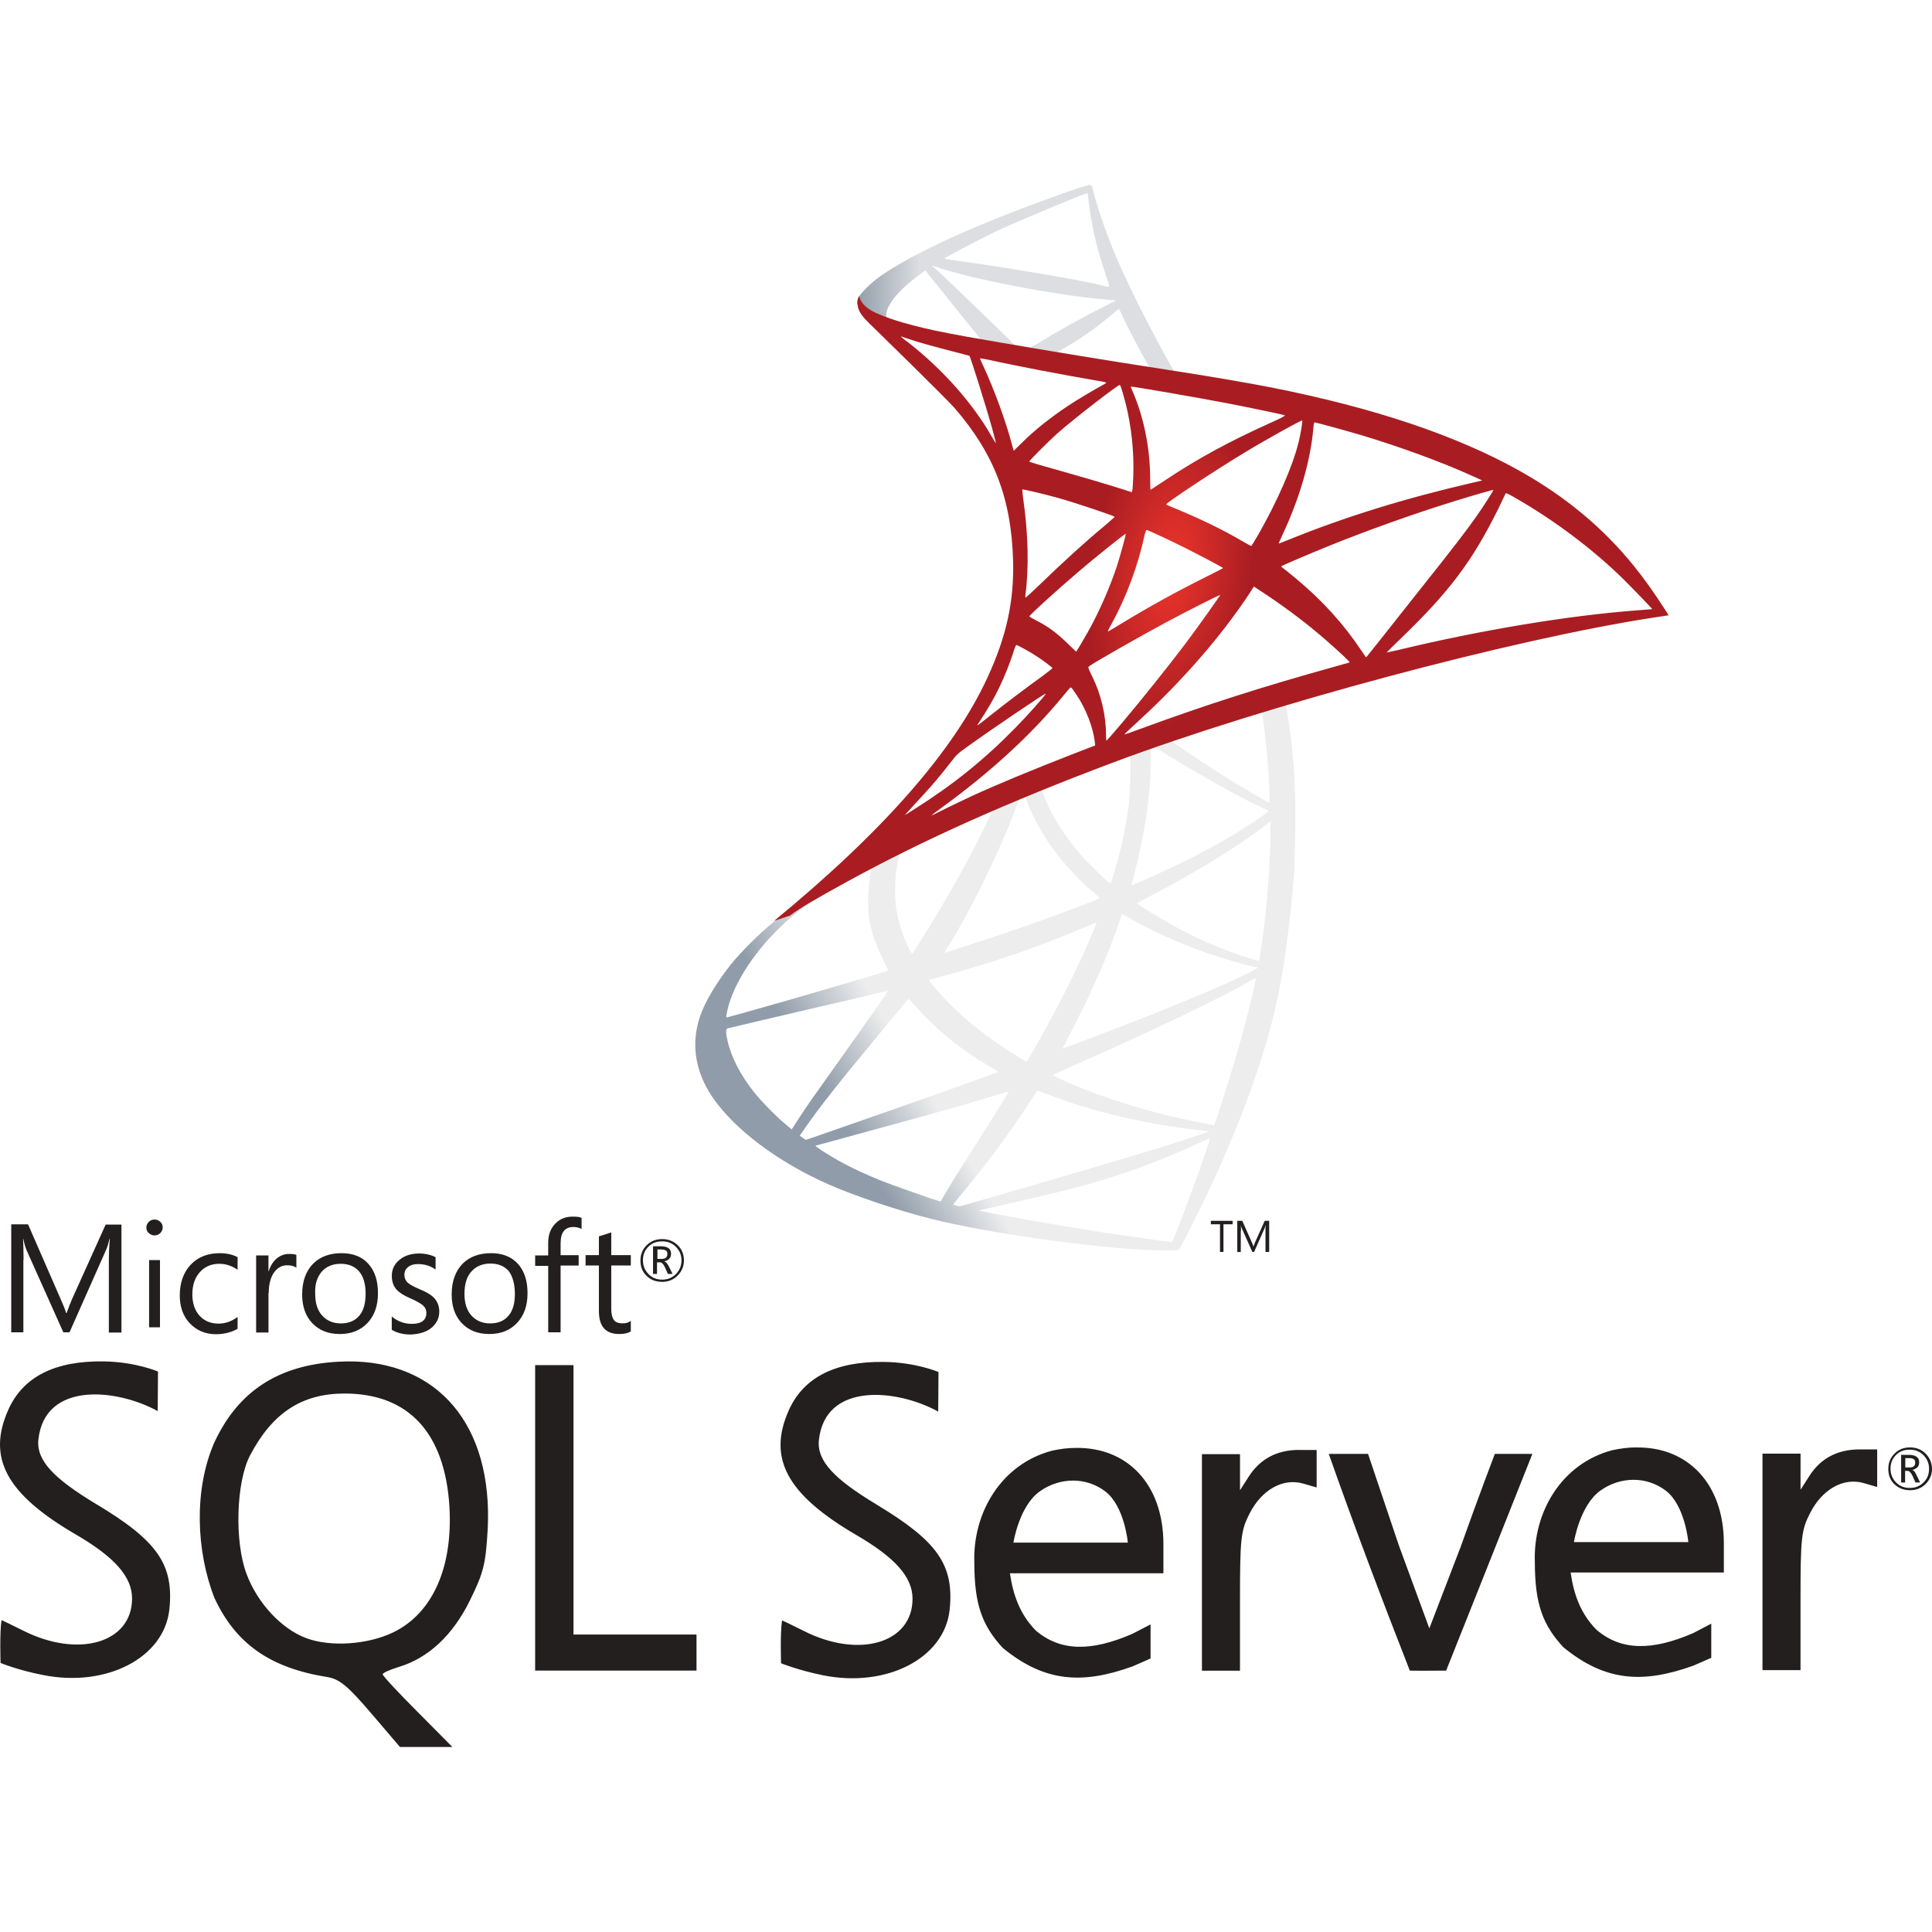
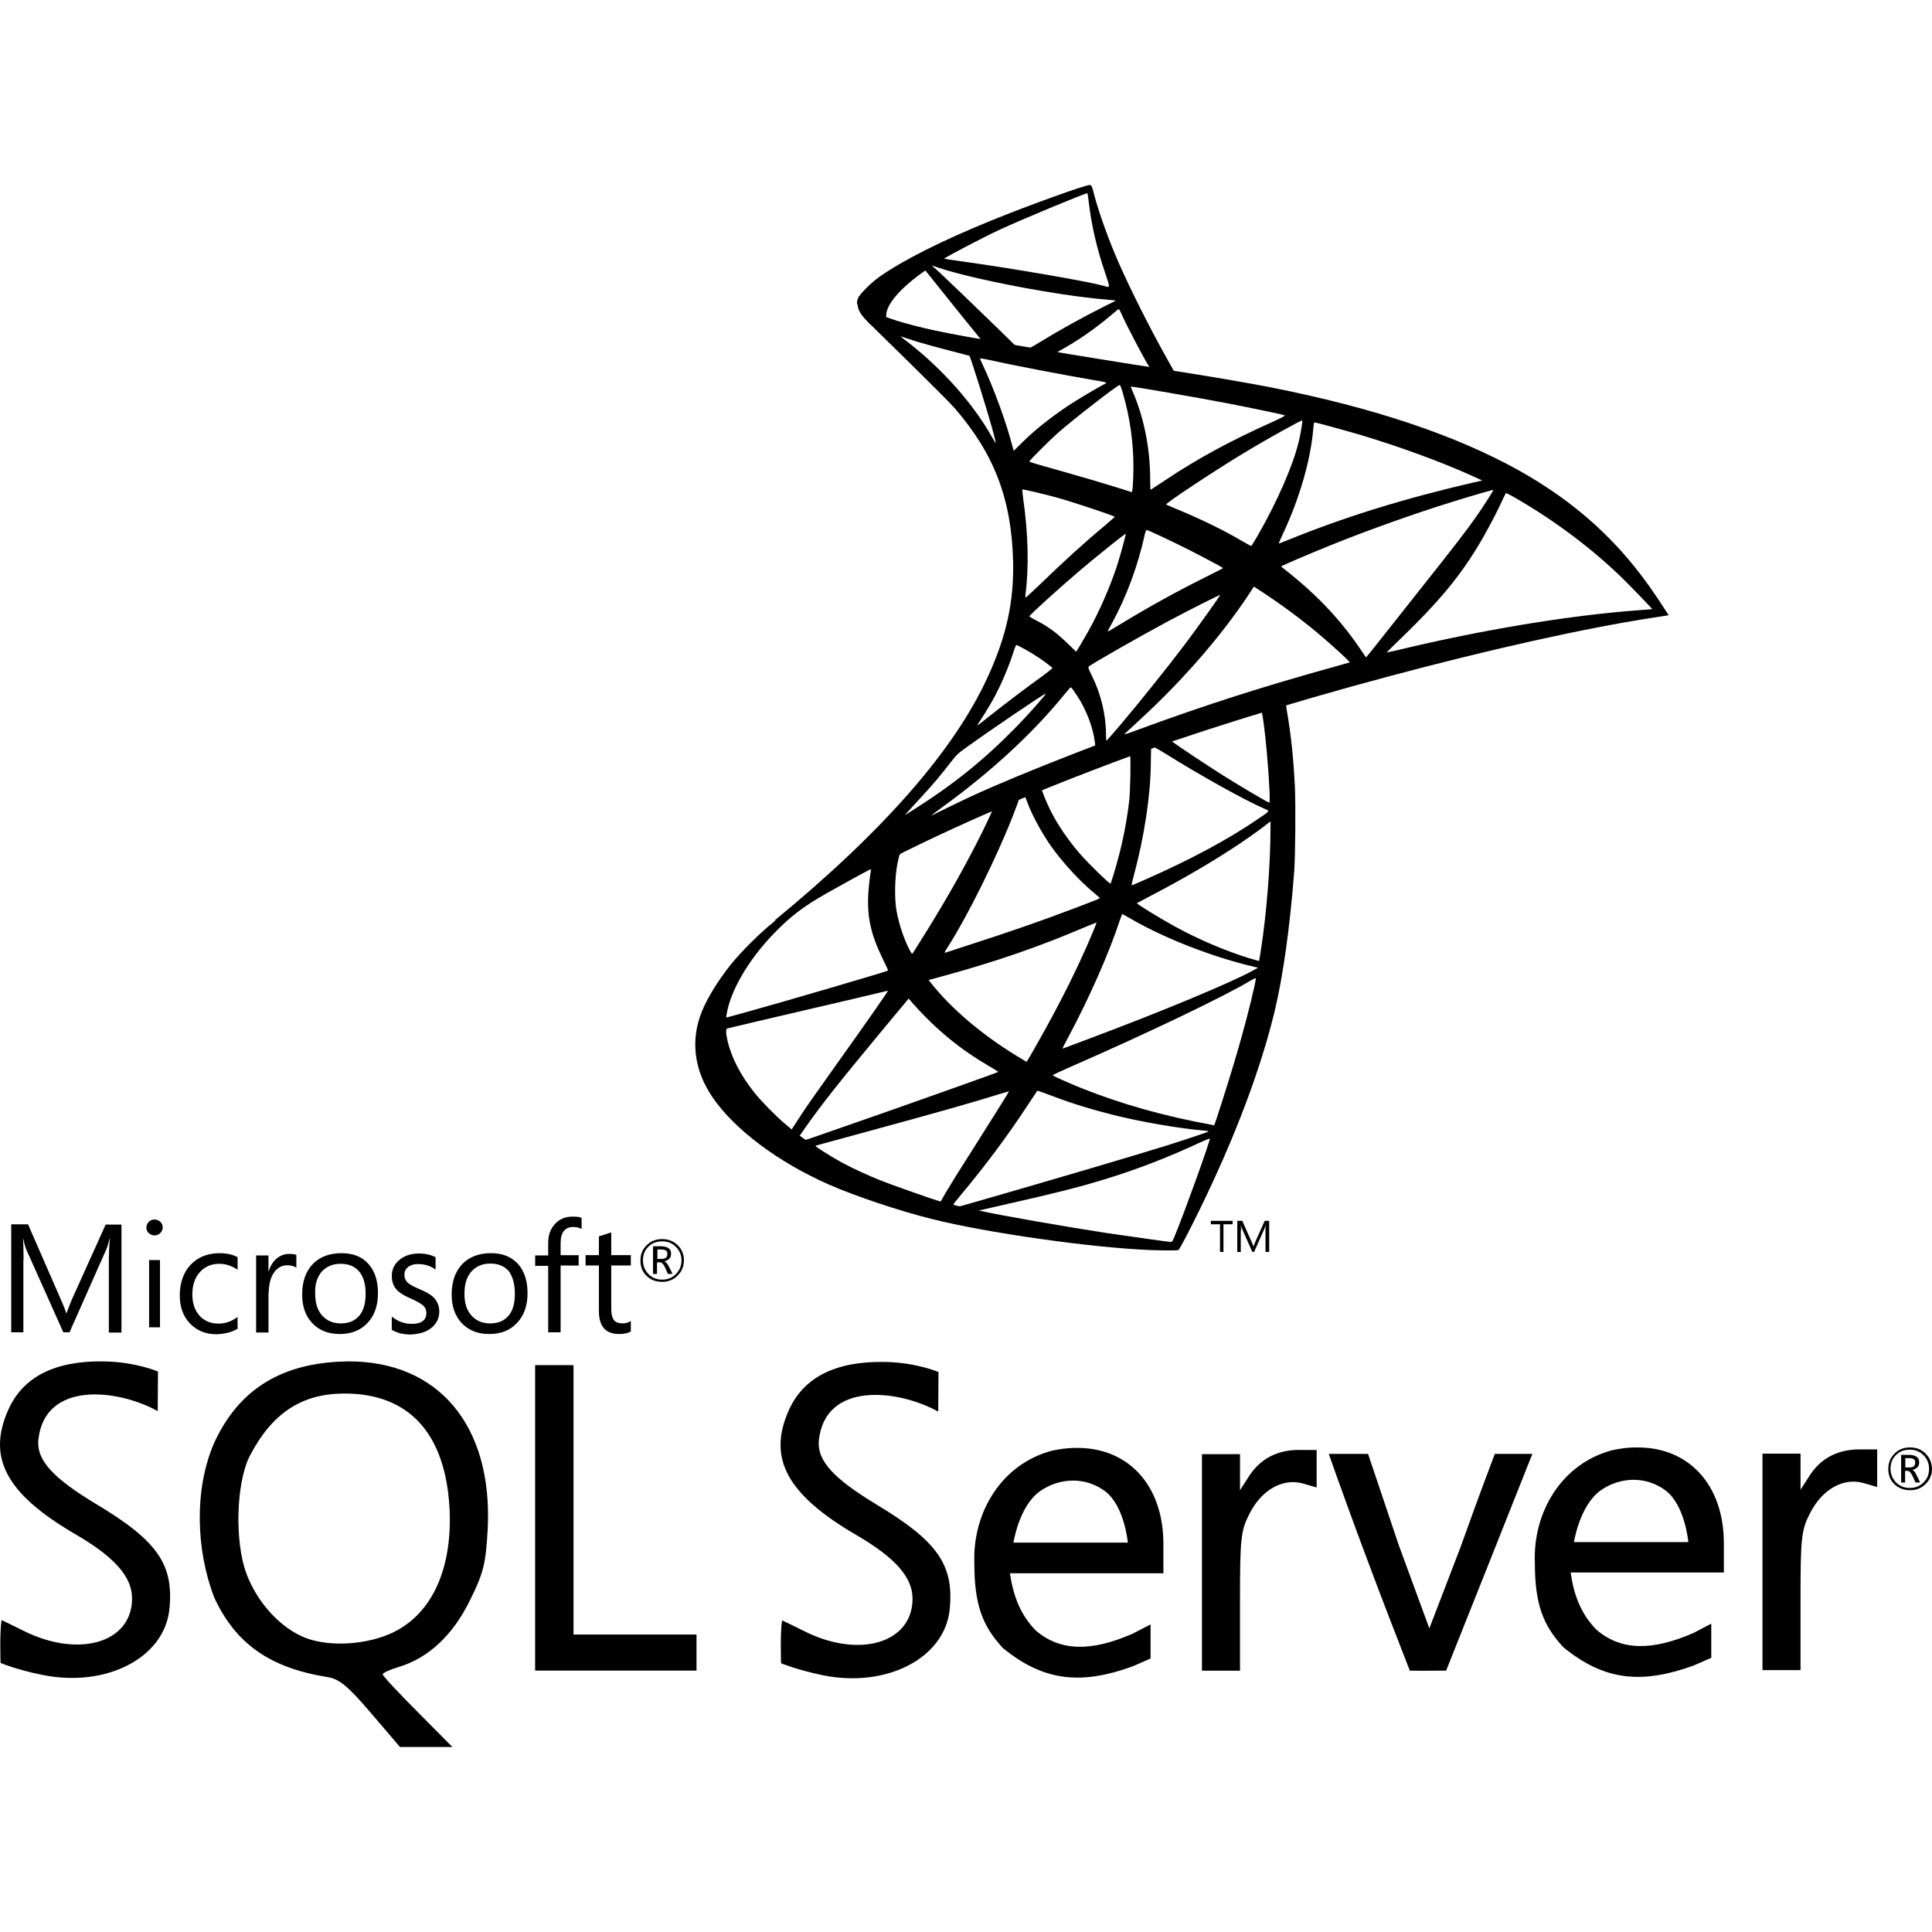
- <svg xmlns="http://www.w3.org/2000/svg" fill="currentColor" width="800" height="800" viewBox="0 -141.54 1478.201 1478.201">
+ <svg xmlns="http://www.w3.org/2000/svg" width="800" height="800" fill="currentColor" viewBox="0 -141.54 1478.201 1478.201">
  <g transform="translate(199.451 -82.735)scale(.569)">
    <linearGradient id="a" x1="-2901.952" x2="-2061.249" y1="923.573" y2="1420.331" gradientTransform="matrix(.1234 0 0 -.1234 1158.33 1550.273)" gradientUnits="userSpaceOnUse">
-       <stop offset="0" stop-color="#909ca9" />
-       <stop offset="1" stop-color="#ededee" />
+       <stop offset="0" stop-color="currentColor" />
+       <stop offset="1" stop-color="currentColor" />
    </linearGradient>
    <path fill="url(#a)" d="m1410.773 814.195-286.9 93.683-249.599 110.161-69.829 18.435c-17.784 16.916-36.431 34.049-56.599 51.397-22.119 19.082-42.72 36.433-58.553 49.008-17.564 13.88-43.587 39.902-56.814 56.38-19.735 24.721-35.348 50.96-42.071 71.13-11.928 36.433-6.07 73.297 16.916 107.346 29.492 43.369 88.261 87.606 156.785 117.749 34.916 15.4 93.683 35.132 137.92 46.19 73.512 18.651 215.771 38.819 294.054 41.857 15.828.65 37.082.65 37.947 0 1.737-1.088 13.881-24.289 27.979-53.129 48.142-98.238 82.838-190.402 101.703-269.119 11.276-47.706 20.166-111.246 26.019-186.492 1.521-21.036 2.169-91.514.868-115.37-1.953-39.033-5.423-70.692-10.84-101.703-.868-4.555-1.088-8.676-.652-8.892.865-.65 3.467-1.517 38.815-11.712l-7.153-16.912v-.005h.004zm-65.49 38.386c2.602 0 9.539 66.573 11.273 108.646.436 8.89.216 14.745-.216 14.745-1.733 0-36.649-20.599-61.583-36.212-21.687-13.663-62.888-40.988-69.393-46.192-2.173-1.517-1.957-1.733 15.828-7.807 30.14-10.194 101.706-33.18 104.091-33.18m-146.161 48.143c1.953 0 6.937 2.816 18.865 10.191 44.671 27.974 105.393 61.805 131.415 73.083 8.022 3.469 8.887 2.166-9.542 14.746-39.468 26.889-88.697 53.344-148.983 80.018-10.624 4.771-19.514 8.456-19.73 8.456-.432 0 .865-5.418 2.598-11.925 14.53-54.001 22.772-108.647 23.208-152.452.216-21.687.216-21.687 2.169-22.334-.436.217-.22.217 0 .217m-30.142 11.492c1.297 1.299.432 49.877-1.304 63.104-3.903 31.662-9.975 61.153-19.947 94.335-2.386 8.018-4.558 14.745-4.987 15.177-.872 1.083-30.581-27.975-40.339-39.251-16.916-19.518-30.141-39.035-39.9-58.117-4.988-9.759-12.793-28.84-12.144-29.492 3.469-2.385 117.753-46.622 118.621-45.756m-141.826 55.731c.216 0 .432 0 .652.216.432.434 1.953 3.905 3.254 7.807 6.937 18.867 22.548 46.624 35.997 64.407 14.746 19.518 34.048 40.334 50.091 53.996 5.207 4.337 9.975 8.456 10.624 9.108 1.304 1.302 1.737 1.083-33.612 14.53-40.981 15.613-85.656 31.226-136.835 47.706a6826 6826 0 0 0-36.643 11.928c-1.955.652-1.303-.434 4.335-9.323 25.371-39.686 63.97-117.536 85.657-172.618 3.687-9.542 7.373-19.082 8.025-21.251.868-3.038 1.95-4.121 4.768-5.64 1.518-.43 3.038-.866 3.687-.866m-43.367 17.999c.649.436-10.411 23.637-21.254 44.889-21.036 40.985-44.022 81.323-74.815 130.331-5.204 8.456-10.19 16.265-10.842 17.132-1.083 1.519-1.519 1.083-4.988-5.638-7.373-14.53-13.447-33.181-16.699-50.313-3.254-16.916-2.602-46.406 1.086-64.621 2.816-13.444 2.602-13.227 9.107-16.481 27.757-14.095 117.537-56.166 118.405-55.299m374.073 15.182v9.107c0 48.359-5.204 114.716-12.797 163.077-1.301 8.456-2.389 15.393-2.602 15.613 0 0-6.288-1.733-13.661-3.905-32.527-10.193-67.875-25.156-99.754-42.718-21.038-11.494-51.612-30.363-50.743-31.231.213-.215 9.323-4.986 19.947-10.625 42.509-22.118 83.274-45.972 118.622-69.609 13.229-8.892 33.176-23.202 37.518-27.107zm-537.802 64.185c.867 0 .65 1.735-.651 9.542-.868 5.64-1.951 16.049-2.382 23.202-1.739 31.662 3.469 55.084 19.082 87.177 4.337 8.892 7.809 16.265 7.589 16.48-1.519 1.303-145.074 43.375-190.183 55.734-13.444 3.685-25.152 6.939-26.024 7.153-1.515.436-1.733.22-1.083-3.47 4.987-31.875 29.276-73.512 63.104-108.644 22.554-23.419 40.554-37.08 71.347-54.648 22.119-12.575 56.165-31.439 58.767-32.309.002-.217.218-.217.434-.217m338.295 60.503c.216-.216 5.42 2.605 11.708 6.29 46.408 26.891 111.03 51.83 166.108 64.623l4.991 1.086-6.941 3.899c-28.84 16.049-123.606 55.515-220.538 91.732-14.098 5.202-27.975 10.409-30.581 11.492-2.602 1.083-4.988 1.735-4.988 1.519 0-.22 3.906-7.809 8.89-17.132 27.107-50.744 54.433-112.547 68.311-155.485 1.739-4.12 2.82-7.805 3.04-8.024m-34.48 11.278c.22.221-1.517 4.771-3.687 9.975-18.865 45.756-43.59 95.636-75.249 151.583-8.022 14.314-14.746 25.808-14.966 25.808-.213 0-6.721-3.906-14.527-8.676-45.976-28.192-86.743-62.888-113.414-96.501l-3.905-4.771 19.732-5.422c70.696-19.298 130.762-40.116 190.4-65.704 8.459-3.471 15.4-6.292 15.616-6.292m214.253 74.815s.217.217 0 0c.216 4.988-10.844 49.661-19.953 81.969-7.589 27.107-14.098 48.361-26.022 85.874-5.204 16.485-9.755 30.143-9.975 30.143-.216 0-1.517-.216-2.818-.647-64.405-11.714-122.089-27.977-176.303-49.661-15.182-6.074-36.866-15.833-38.167-16.916-.432-.438 12.58-6.506 29.06-13.663 98.669-43.154 201.024-92.164 236.153-113.196 4.119-2.603 7.373-3.903 8.025-3.903m-494.646 16.916c.434.432-27.107 40.118-65.709 94.114-13.444 18.867-29.057 40.985-34.911 49.225-5.856 8.241-14.746 21.253-19.734 29.06l-9.112 14.096-9.759-8.24c-11.494-9.544-31.442-29.927-40.333-41.204-18.651-23.201-31.226-47.706-36.214-70.04-2.386-10.411-2.386-15.618-.22-16.265 3.252-.867 61.153-14.53 115.37-27.11 30.143-6.937 65.054-15.177 77.632-18.213 12.579-3.041 22.774-5.423 22.99-5.423m27.756 10.626 6.937 7.806c31.231 34.914 63.108 60.724 101.708 83.272 6.941 3.906 12.144 7.373 11.708 7.594-1.514 1.083-134.016 48.136-195.385 69.389-34.478 12.143-62.888 21.901-63.102 21.901-.216 0-2.169-1.299-4.341-2.818l-3.901-2.82 6.288-9.106c20.383-29.493 45.976-61.803 101.707-129.028zm173.053 123.822c.213-.215 9.755 3.252 21.464 7.594 28.195 10.624 50.527 17.345 80.456 24.936 36.866 9.326 90.211 18.434 121.657 21.035 4.771.432 7.373.868 6.505 1.519-1.521.868-33.395 11.494-56.816 18.867-37.302 11.708-151.149 45.32-243.962 71.995-17.132 4.987-31.879 9.108-32.746 9.323-2.166.436-9.325-1.519-9.325-2.386 0-.431 5.204-7.153 11.494-14.527 31.225-37.3 62.238-78.935 88.044-118.403 7.154-10.846 13.229-19.736 13.229-19.953m-38.17 1.087c.216.216-15.179 24.936-42.066 67.439-11.496 17.999-24.291 38.383-28.846 45.54-4.337 6.939-10.842 17.784-14.527 23.854l-6.29 11.061-3.252-.868c-7.809-2.169-62.672-21.471-77.202-27.325-18-7.157-36.649-15.829-50.529-23.202-17.346-9.326-39.03-23.206-37.297-23.637.433-.216 30.143-8.243 65.922-17.999 94.984-25.809 147.678-40.77 182.161-51.612 6.29-1.952 11.71-3.471 11.926-3.251m269.985 63.318h.216c.868 2.171-34.26 99.755-47.06 130.547-2.815 6.939-3.896 8.677-5.417 8.456-3.687-.213-54.646-7.37-85.66-11.925-53.994-8.24-144.641-24.073-167.409-29.275l-5.204-1.083 32.307-7.378c69.396-15.613 102.791-24.069 136.619-34.478 42.722-13.011 85.011-29.276 127.729-49.225 6.722-3.037 12.361-5.422 13.879-5.639" />
    <linearGradient id="b" x1="-2882.7" x2="-2206.249" y1="10288.81" y2="10288.81" gradientTransform="matrix(.1234 0 0 -.1234 1158.33 1550.273)" gradientUnits="userSpaceOnUse">
-       <stop offset="0" stop-color="#939fab" />
-       <stop offset="1" stop-color="#dcdee1" />
+       <stop offset="0" stop-color="currentColor" />
+       <stop offset="1" stop-color="currentColor" />
    </linearGradient>
    <path fill="url(#b)" d="M1114.983 145.414c-4.771-.647-81.757 27.11-131.415 47.275-67.01 27.327-119.052 53.351-151.148 75.899-11.925 8.461-26.891 23.422-29.273 29.276-.867 2.169-1.303 4.771-1.303 7.373l29.06 27.541 69.175 22.119 164.594 29.493 188.228 32.312 1.953-16.264c-.649 0-1.085-.216-1.73-.216l-24.728-3.905-4.984-8.89c-25.59-45.107-53.781-101.056-70.261-138.789-12.793-29.276-24.938-63.102-31.662-87.391-3.687-14.746-4.119-15.613-6.501-15.829v-.005h-.005zm-3.474 11.063h.223c.213.214 1.081 6.29 1.95 13.442 3.683 30.364 10.411 59.635 21.035 91.297 8.022 23.855 8.022 22.555-1.301 19.734-22.119-6.07-121.221-23.202-193-33.177-11.494-1.519-21.253-3.036-21.253-3.252-.867-.867 51.827-28.41 75.031-39.25 29.709-13.665 111.246-47.711 117.315-48.794m-209.047 97.15 8.461 2.816c45.97 15.616 161.551 37.736 225.31 42.94 7.154.651 13.229 1.303 13.442 1.303.216.216-5.852 3.469-13.661 7.154-30.79 15.397-64.621 34.264-88.042 48.794-6.937 4.335-13.229 7.807-14.094 7.807-.868 0-5.42-.868-10.191-1.519l-8.674-1.303-21.683-21.253c-38.167-37.08-68.094-65.704-79.588-76.549zm-8.671 6.721 30.576 38.168c16.696 21.035 33.611 41.635 37.301 46.187 3.683 4.557 6.721 8.245 6.505 8.461-.868.65-44.236-7.809-67.226-13.011-23.637-5.423-33.395-8.025-47.924-12.577l-11.928-3.905v-3.038c.216-14.53 18.651-36.214 49.877-58.331zm259.791 52.046c.869 0 1.95 1.951 4.552 7.806 7.373 16.263 30.364 60.07 35.997 68.526 1.74 2.822 4.771 3.038-25.802-1.95-73.512-11.93-97.152-15.829-97.152-16.263 0-.216 2.169-1.735 4.988-3.254 22.771-12.575 45.756-28.624 66.142-45.756 4.988-4.121 9.542-8.024 10.407-8.676.216-.433.652-.649.868-.433" />
    <radialGradient id="c" cx="-14217.448" cy="7277.705" r="898.12" gradientTransform="matrix(-.1185 -.0178 -.036 .237 -198.955 -1314.415)" gradientUnits="userSpaceOnUse">
-       <stop offset="0" stop-color="#ee352c" />
-       <stop offset="1" stop-color="#a91d22" />
+       <stop offset="0" stop-color="currentColor" />
+       <stop offset="1" stop-color="currentColor" />
    </radialGradient>
    <path fill="url(#c)" d="M804.66 294.828s-4.768 7.593-.215 18.87c2.822 6.937 11.061 15.393 20.384 24.069 0 0 96.5 94.114 108.211 107.561 53.344 61.585 76.549 122.305 78.718 206.012 1.301 53.78-8.894 101.054-34.264 155.919-45.106 98.453-140.307 207.098-287.117 327.67l21.472-7.157c13.878-10.411 32.745-21.467 76.982-45.756 102.137-55.952 217.071-107.346 358.028-160.258 202.971-76.335 536.715-165.681 726.676-194.736l19.737-3.038-3.038-4.771c-17.345-26.891-29.276-43.587-43.59-61.369-41.633-51.612-92.157-93.463-153.964-128.161-85.007-47.489-194.956-84.571-334.173-112.112-26.239-5.207-83.923-15.181-130.763-22.337-99.321-15.393-163.51-26.021-234.203-38.165-25.37-4.339-63.323-10.843-88.478-16.263-13.011-2.822-37.947-8.676-57.464-15.398-15.613-6.075-38.168-12.147-42.939-30.58m55.952 54.216c.214-.214 3.683 1.083 8.24 2.602 8.24 2.816 18.865 6.07 31.446 9.542a1600 1600 0 0 0 28.624 7.589c13.011 3.251 23.852 6.288 24.068 6.288 1.521 1.519 23.424 71.558 30.797 98.449 2.815 10.195 4.988 18.867 4.771 18.867-.223.22-2.605-3.469-5.423-8.456-25.373-44.673-65.491-89.995-111.899-126.428-6.069-4.333-10.624-8.237-10.624-8.453m106.692 29.492c1.085 0 5.856.651 11.708 1.951 36.866 8.24 103.008 20.818 145.293 27.975 7.157 1.083 12.797 2.387 12.797 2.818 0 .436-2.605 1.951-5.859 3.688-7.153 3.685-35.997 20.815-45.536 27.322-24.073 16.047-45.756 33.395-61.371 49.008-6.288 6.29-11.712 11.494-11.712 11.494s-1.297-3.685-2.386-8.242c-7.802-30.143-24.069-74.816-38.815-106.258-2.386-4.986-4.339-9.541-4.339-9.973 0 .433 0 .217.22.217m187.795 35.781c1.301.432 3.47 7.806 7.806 24.069 8.025 31.446 11.712 66.576 10.411 99.321-.436 9.108-.868 17.564-1.304 18.651l-.649 2.166-11.276-3.685c-23.204-7.373-60.935-18.435-93.245-27.541-18.436-4.988-33.395-9.542-33.395-9.975 0-1.303 26.891-28.192 38.383-38.383 21.898-19.303 81.316-65.275 83.269-64.623m14.963 2.166c.652-.647 89.779 14.746 130.331 22.554 30.145 5.854 73.948 14.963 76.549 16.049 1.301.432-3.254 3.034-17.784 9.539-57.248 25.808-99.754 49.008-142.036 77.202-11.06 7.373-20.386 13.444-20.602 13.444s-.433-6.287-.433-13.878c0-41.201-8.241-82.838-23.424-117.968-1.517-3.47-2.818-6.722-2.601-6.942m230.516 45.542c.652.65-2.169 18.217-4.771 28.624-7.806 32.312-28.84 80.24-54.643 125.343-4.558 8.024-8.677 14.53-9.114 14.746-.429.216-6.285-3.038-13.009-6.941-25.154-14.746-53.778-28.624-85.007-41.637-8.671-3.685-16.263-6.723-16.48-7.153-1.521-1.303 68.308-47.493 105.174-69.612 29.276-17.781 76.982-44.239 77.85-43.37m16.48 2.601c1.953 0 41.421 10.844 62.019 16.916 50.963 15.181 109.512 36.648 147.679 53.996l15.828 7.159-11.056 2.6c-93.245 21.467-173.049 46.192-250.034 77.418-6.289 2.602-11.928 4.771-12.357 4.771-.436 0 1.733-4.987 4.552-11.061 23.204-49.225 38.167-100.62 41.85-144.427.221-4.121.867-7.372 1.519-7.372m-392.938 90.213c.649-.652 30.793 6.506 47.057 11.056 24.721 6.942 77.198 24.505 77.198 25.808 0 .216-5.853 5.204-12.79 11.278-28.408 23.637-55.734 48.572-88.481 80.234-9.759 9.328-17.997 16.917-18.429 16.917-.436 0-.649-1.304-.436-3.038 4.987-36.433 3.906-83.272-3.034-130.763-.653-6.074-1.302-11.276-1.085-11.492m633.433.652c.429.431-13.881 22.984-22.988 35.777-13.009 18.649-32.098 43.375-75.252 97.588-22.765 28.622-48.358 60.936-56.812 71.778-8.678 10.842-15.831 19.948-16.051 19.948-.216 0-3.031-3.901-6.069-8.671-24.289-36.433-53.349-68.311-87.829-96.935-6.505-5.423-13.658-11.278-16.044-13.013s-4.339-3.469-4.339-3.685c0-.649 36.862-16.483 64.841-27.757 49.01-19.952 115.794-43.805 165.892-59.203 26.24-8.239 54.215-16.263 54.651-15.827m16.696 4.334c.865-.215 6.072 2.387 12.361 6.07 52.697 30.143 104.305 68.962 145.077 108.864 11.492 11.278 39.9 40.77 39.464 40.986 0 0-9.975.867-21.683 1.733-91.296 6.942-208.178 26.239-320.511 53.345-7.589 1.733-14.31 3.252-14.746 3.252-.429 0 8.025-8.456 18.653-18.647 65.922-63.538 96.067-103.656 131.628-175.22 4.986-10.623 9.325-19.731 9.757-20.383q-.324 0 0 0m-482.936 49.446c3.038.647 31.229 13.88 52.48 24.503 19.517 9.755 48.794 25.372 50.311 26.671.216.216-10.195 5.638-22.984 11.928-40.772 20.384-75.684 39.682-112.118 61.802-10.408 6.29-19.082 11.497-19.298 11.497-.868 0-.652-.872 5.204-11.497 19.518-35.561 35.129-78.065 44.023-119.486.864-3.252 1.733-5.418 2.382-5.418m-28.192 5.202c.652.652-6.721 27.323-11.273 41.853-8.894 27.541-23.856 62.02-38.383 88.043-3.474 6.069-8.677 14.961-11.496 19.948l-5.42 8.674-12.144-11.707c-14.094-13.663-25.59-22.12-40.333-29.712-5.859-3.033-10.411-5.638-10.411-6.069 0-1.735 37.082-35.347 65.49-59.635 20.383-17.566 63.321-52.045 63.97-51.395m172.404 70.913 10.627 6.937c24.282 15.833 52.906 36.866 74.813 55.298 12.357 10.19 36.21 31.662 40.985 36.866l2.598 2.822-17.561 4.986c-99.321 27.538-176.087 52.043-265.649 85.007-9.975 3.685-18.433 6.721-19.085 6.721-1.297 0-2.385 1.083 19.954-19.519 57.251-52.691 107.992-110.812 145.726-167.411zm-45.324 11.276c.432.432-29.276 42.284-47.06 65.922-21.251 28.192-58.985 75.465-85.007 106.256-10.84 12.797-20.163 23.422-20.599 23.64-.652.216-.868-3.036-.868-8.024 0-26.242-6.721-54.216-18.433-78.068-4.988-9.975-5.856-12.361-4.768-13.444 4.119-3.688 67.223-39.686 107.123-61.153 26.89-14.312 68.956-35.563 69.612-35.129m-274.107 67.225c.652 0 5.64 2.6 11.279 5.638 13.878 7.589 26.239 16.046 37.298 25.156.432.432-5.204 4.988-12.577 10.406-20.602 14.746-51.828 38.385-70.041 52.915-19.088 15.18-19.734 15.613-17.568 12.361 14.314-21.903 21.467-34.264 29.06-50.093 6.721-14.094 13.442-30.793 18.213-45.323 1.734-6.289 3.904-11.06 4.336-11.06m73.083 57.248c1.081-.214 2.386 1.735 8.238 10.411 12.361 18.429 21.903 43.154 24.292 63.104l.429 4.339-29.705 11.494c-53.133 20.599-102.139 40.985-135.322 56.162-9.322 4.339-25.587 12.144-36.211 17.352-10.627 5.418-19.301 9.539-19.301 9.323s6.721-5.204 14.961-11.278c64.844-47.055 121.007-98.669 163.076-150.279 4.555-5.423 8.677-10.411 9.107-10.627zm-33.612 8.242c.868.867-23.853 28.84-40.768 45.971-41.853 42.723-83.273 76.12-134.669 108.649-6.505 4.119-12.359 7.804-13.011 8.24-1.519.867.432-1.303 22.986-25.808 14.314-15.397 25.155-28.408 37.516-44.453 8.24-10.624 9.759-12.143 21.688-20.604 31.878-22.987 105.39-72.864 106.258-71.995" />
  </g>
-   <path fill="#231f1f" d="M265.747 900.102c-2.276 0-4.553.217-6.809.217-45.975 2.45-76.983 22.683-95.113 62.195-15.506 35.735-13.813 82.446.174 118.4 16.265 35.131 42.547 53.672 86.416 60.675 9.282 1.52 15.506 6.616 33.483 27.606l22.12 25.915h40.118l-26.676-26.892c-14.746-14.745-26.673-27.584-26.673-28.712 0-1.127 5.641-3.599 12.469-5.68 22.51-6.812 41.203-24.202 54.279-50.854 10.583-21.402 12.102-28.018 13.619-54.646 3.969-79.26-37.82-128.813-107.409-128.247zm35.173 207.27c-19.517 9.453-47.857 11.34-66.356 4.553-19.127-7.025-37.646-26.889-45.975-49.377-9.259-24.591-7.937-69.956 2.646-90.386 17.023-32.528 39.534-47.49 72.43-47.49 48.792 0 76.549 29.884 80.171 86.048 2.863 46.885-12.838 82.058-42.895 96.632zm693.025-139.568c-16.828 0-29.709 6.811-38.385 20.231l-6.809 10.627v-27.628h-29.123v165.678h29.104v-52.956c0-48.424.604-54.084 7.371-67.335 9.326-18.172 25.371-27.234 40.879-22.897l10.408 3.036v-28.712h-13.445zm-171.098-1.519c-5.705 0-11.756.76-17.781 2.084-38.971 10.19-60.938 47.489-59.594 85.873 0 32.139 6.244 48.206 21.752 65.057 31.77 26.065 60.502 28.146 99.275 14.161 6.615-2.819 13.814-6.072 13.814-6.072v-26.065l-13.814 7.156c-31.379 13.661-55.016 13.661-73.949-2.43-12.076-12.296-17.391-27.042-19.84-43.868h117.426v-22.339c0-45.539-27.41-74.294-67.313-73.557zm-47.492 72.647s4.338-28.407 20.428-39.554c7.744-5.466 16.633-8.11 25.328-8.11 8.719 0 17.414 2.818 24.592 8.306 14.748 11.341 17.219 39.143 17.219 39.143h-87.566zm-702.111-29.881c-31.573-19.128-45.582-32.921-43.869-49.185 4.9-44.997 60.503-38.773 91.295-21.749l.219-30.272s-17.024-7.373-41.421-7.764c-37.429-.564-61.63 11.709-72.97 36.691-16.656 36.865-1.908 64.665 51.396 95.677 29.925 17.412 43.152 32.528 43.152 49.008 0 34.047-41.05 45.931-83.401 24.57-8.716-4.337-16.09-7.959-16.48-7.959-1.519 9.651-.736 32.745-.736 32.745s13.012 5.466 32.527 9.236c48.4 9.65 92.445-13.054 96.608-49.919 3.622-34.609-8.893-52.761-56.318-81.104zm1178.454-43.155c-5.682 0-11.711.78-18 2.103-38.924 10.192-60.85 47.492-59.354 85.876 0 32.095 6.225 48.011 21.729 64.838 31.771 26.089 60.504 28.191 99.473 14.184 6.592-2.818 13.77-6.026 13.77-6.026v-26.109l-13.791 7.197c-31.443 13.619-55.082 13.619-73.947-2.471-12.145-12.274-17.414-26.847-19.865-43.871h117.232v-22.336c0-45.321-27.412-74.099-67.313-73.339zm-47.492 72.646s4.381-28.365 20.449-39.729c7.721-5.485 16.611-8.132 25.307-8.132 8.674 0 17.414 2.819 24.594 8.327 14.746 11.342 17.219 39.338 17.219 39.338h-87.545zm-533.809-29.123c-31.573-19.083-45.54-32.92-43.848-49.185 4.9-45.02 60.504-38.773 91.296-21.749l.218-30.272s-17.024-7.374-41.421-7.722c-37.429-.563-61.63 11.711-72.991 36.692-16.633 36.864-1.692 64.666 51.437 95.677 29.884 17.393 43.111 32.312 43.111 48.792 0 34.047-41.029 46.126-83.381 24.569-8.674-4.337-16.046-7.916-16.48-7.916-1.519 9.649-.736 32.746-.736 32.746s12.858 5.27 32.31 9.237c48.445 9.672 92.51-13.012 96.653-49.877 3.6-34.437-8.891-52.587-56.167-80.952zm752.421-42.005c-16.828 0-29.859 6.829-38.383 20.254l-6.811 10.582v-27.583h-29.123V1136.3h29.102v-52.954c0-48.403.584-54.085 7.375-67.313 9.324-18.15 25.369-27.235 40.875-22.878l10.408 3.035v-28.775zm-984.021 41.05V902.941h-29.361v233.728h123.478v-27.604h-94.116zm679.015 32.896-24.201 62.975-23.27-63.322-23.637-70.173h-30.055c19.475 55.212 40.658 111.376 62.02 165.829 9.26.216 18.541 0 27.799 0l32.682-82.058 33.287-83.75h-28.732s-12.688 33.266-25.914 70.521zM506.455 839.251c4.728 0 8.674-1.516 11.927-4.769 3.208-3.211 4.9-6.984 4.9-11.711s-1.692-8.675-4.9-11.711c-3.253-3.035-7.005-4.555-11.711-4.555-4.769 0-8.717 1.52-11.927 4.728-3.252 3.211-4.727 7.158-4.727 11.712 0 4.771 1.519 8.716 4.727 11.711 3.037 3.034 6.984 4.553 11.711 4.553zm-10.408-26.889c2.818-2.818 6.245-4.121 10.625-4.121 4.121 0 7.548 1.303 10.411 4.121 2.819 2.819 4.337 6.245 4.337 10.409 0 4.163-1.518 7.764-4.337 10.582-2.862 2.817-6.29 4.163-10.411 4.163-4.185 0-7.59-1.301-10.408-4.163-2.819-2.818-4.337-6.419-4.337-10.582s1.301-7.589 4.12-10.409m7.003 11.928h1.908c1.346 0 2.668 1.3 3.795 3.773l2.279 5.116h3.577l-2.818-5.683c-1.149-2.275-2.276-3.598-3.6-3.969 1.67-.39 2.992-.953 3.947-2.082.952-.974 1.3-2.298 1.3-3.795 0-1.734-.542-3.034-1.69-3.989-1.302-1.084-3.384-1.669-6.074-1.669h-6.026v21.187h3.035v-8.891zm0-9.846h2.647c1.908 0 3.253.39 3.99.953.716.564.911 1.303.911 2.646 0 2.45-1.52 3.601-4.337 3.601h-3.252v-7.2zm-485.018 7.958c0-7.373-.216-12.858-.39-16.09h.174c.758 3.814 1.691 6.657 2.45 8.543l28.19 62.975h4.728l28.19-63.538c.761-1.733 1.52-4.337 2.452-7.959h.216c-.563 6.29-.758 11.754-.758 16.112v55.581h9.648v-82.622h-12.1L54.919 852.87c-.955 2.276-2.278 5.683-3.969 10.193h-.392c-.563-2.234-1.886-5.639-3.772-9.803l-25.33-58.053H8.598v82.621h9.281v-55.385zm96.045.154h8.329v51.458h-8.329zm4.164-18.868c1.736 0 3.21-.587 4.337-1.734 1.15-1.129 1.91-2.603 1.91-4.337 0-1.692-.565-3.211-1.887-4.337-1.171-1.15-2.668-1.737-4.381-1.737-1.69 0-3.208.587-4.338 1.737-1.146 1.126-1.907 2.645-1.907 4.337 0 1.887.586 3.208 1.907 4.337 1.304 1.147 2.647 1.734 4.338 1.734zm63.54 71.455v-9.066c-4.555 3.405-9.456 5.098-14.53 5.098-6.07 0-10.995-2.081-14.595-6.07-3.577-3.947-5.485-9.436-5.485-16.266 0-7.156 1.908-12.84 5.854-17.177 3.795-4.163 8.719-6.245 14.748-6.245 4.922 0 9.647 1.52 14.009 4.557v-9.65c-3.968-2.082-8.5-3.037-13.619-3.037-9.456 0-16.827 3.037-22.335 8.894-5.466 5.854-8.285 13.813-8.285 23.42 0 8.543 2.45 15.722 7.548 21.209 5.312 5.637 12.102 8.5 20.428 8.5 6.438-.178 11.707-1.523 16.262-4.167m23.831-27.433c0-6.788 1.518-12.273 4.337-16.049 2.647-3.403 5.855-5.116 9.65-5.116 3.21 0 5.486.585 7.155 1.908v-9.846c-1.3-.563-3.187-.758-5.637-.758-3.405 0-6.439 1.146-9.107 3.253-2.819 2.231-5.074 5.638-6.397 9.975h-.216v-12.08h-9.433v58.985h9.454V847.71zm54.279 31.443c8.892 0 16.048-2.863 21.36-8.543 5.29-5.641 7.936-13.229 7.936-22.686 0-9.647-2.427-17.021-7.372-22.51-4.9-5.483-11.711-8.132-20.603-8.132s-16.048 2.647-21.36 7.764c-5.681 5.641-8.674 13.599-8.674 23.813 0 8.891 2.429 16.265 7.548 21.751 5.29 5.68 12.295 8.521 21.165 8.521zm-13.445-48.055c3.6-3.795 8.329-5.683 14.182-5.683 6.074 0 10.627 1.888 14.01 5.683 3.404 3.969 5.097 9.63 5.097 17.197 0 7.198-1.519 12.859-4.729 16.654-3.208 3.969-7.936 6.071-14.183 6.071-6.071 0-10.777-2.104-14.377-6.071-3.577-3.99-5.291-9.456-5.291-16.654-.368-7.156 1.519-13.01 5.291-17.197m84.141 42.916c3.599-3.208 5.509-7.155 5.509-12.102 0-4.337-1.52-7.936-4.338-10.777-2.3-2.275-5.854-4.337-10.994-6.419-4.556-1.906-7.374-3.6-8.893-4.923-1.517-1.517-2.45-3.402-2.45-6.071 0-2.45.955-4.337 2.821-5.855 1.908-1.516 4.337-2.253 7.59-2.253 5.096 0 9.454 1.343 13.443 4.185v-9.456c-3.816-1.906-7.958-2.817-12.686-2.817-6.071 0-11.189 1.671-14.964 4.899-3.969 3.212-5.854 7.375-5.854 12.274 0 4.337 1.3 7.938 3.771 10.582 2.082 2.256 5.641 4.556 10.583 6.614 4.729 2.083 7.938 3.968 9.65 5.485 1.691 1.52 2.45 3.405 2.45 5.641 0 5.506-3.772 8.349-11.146 8.349-5.682 0-10.776-1.866-15.333-5.638v10.189c4.121 2.475 9.066 3.601 14.53 3.601 7.005-.368 12.49-2.081 16.264-5.486zm45.019-56.73c-8.893 0-16.048 2.647-21.361 7.764-5.638 5.641-8.674 13.599-8.674 23.813 0 8.891 2.452 16.265 7.547 21.751 5.313 5.68 12.295 8.521 21.187 8.521 9.107 0 16.048-2.861 21.36-8.545 5.313-5.637 7.958-13.227 7.958-22.683 0-9.65-2.472-17.022-7.374-22.509-5.115-5.487-11.927-8.133-20.601-8.133zm18.345 31.012c0 7.198-1.518 12.859-4.727 16.654-3.21 3.969-7.938 6.071-14.184 6.071-6.074 0-10.778-2.104-14.379-6.071-3.577-3.99-5.29-9.456-5.29-16.654 0-7.59 1.888-13.444 5.683-17.393 3.576-3.773 8.306-5.682 14.182-5.682 5.854 0 10.561 1.907 13.964 5.682 3.037 4.163 4.729 9.824 4.729 17.393zm25.547 29.513h9.433v-51.068h13.813v-7.938H428.93v-9.108c0-8.282 3.208-12.446 9.845-12.446 2.234 0 4.511.563 6.203 1.518v-8.521c-1.692-.759-3.969-.932-6.812-.932-5.095 0-9.258 1.519-12.664 4.727-3.969 3.773-6.071 8.674-6.071 15.312v9.672h-9.978v7.936h9.978v50.876zm38.75-16.091c0 11.538 5.098 17.414 15.506 17.414 3.774 0 6.614-.606 8.891-1.951v-8.11c-1.734 1.302-3.795 1.91-6.071 1.91-3.208 0-5.464-.762-6.788-2.475-1.345-1.689-2.103-4.554-2.103-8.501v-33.286h14.961v-7.938h-14.961v-17.39c-3.253 1.127-6.44 2.082-9.456 3.034v14.355h-10.192v7.938h10.192v34.979zm1014.88 108.73c-3.209-3.034-7.004-4.553-11.709-4.553-4.77 0-8.719 1.519-11.928 4.771-3.209 3.188-4.729 7.155-4.729 11.711 0 4.728 1.52 8.675 4.705 11.709 3.211 3.036 7.156 4.556 11.928 4.556 4.705 0 8.674-1.52 11.928-4.729 3.188-3.253 4.879-7.004 4.879-11.709-.174-4.771-1.887-8.719-5.096-11.754zm-1.517 22.338c-2.82 2.818-6.246 4.119-10.41 4.119-4.119 0-7.545-1.301-10.408-4.119-2.818-2.863-4.338-6.441-4.338-10.627 0-4.121 1.301-7.545 4.164-10.408 2.818-2.817 6.225-4.121 10.582-4.121 4.121 0 7.549 1.304 10.41 4.121 2.818 2.863 4.336 6.287 4.336 10.408 0 4.382-1.301 7.764-4.336 10.627m-8.502-9.651c1.691-.39 3.037-1.149 3.969-2.081.955-.977 1.303-2.301 1.303-3.815 0-1.692-.543-3.037-1.691-3.969-1.301-1.085-3.404-1.671-6.07-1.671h-6.029v21.164h3.037v-8.891h1.885c1.303 0 2.604 1.3 3.773 3.773l2.254 5.096h3.602l-2.818-5.683c-.977-2.472-2.105-3.601-3.252-3.97zm-2.082-1.907h-3.252v-7.155h2.668c1.887 0 3.209.345 3.969.932.758.563.932 1.301.932 2.646 0 2.45-1.518 3.579-4.336 3.579zM933.443 816.353h2.646v-21.187h7.002v-2.646h-16.652v2.646h7.006v21.187zm16.047-15.917c0-2.062 0-3.753-.152-4.705.174 1.126.564 1.887.738 2.45l8.133 18.172h1.301l8.152-18.347c.219-.563.393-1.301.76-2.275-.174 1.887-.174 3.401-.174 4.553v16.048h2.82V792.52h-3.406l-7.371 16.438c-.174.587-.762 1.734-1.129 3.037h-.217c-.152-.761-.541-1.519-1.084-2.818l-7.373-16.655h-3.816v23.854h2.666v-15.917z" />
+   <path fill="currentColor" d="M265.747 900.102c-2.276 0-4.553.217-6.809.217-45.975 2.45-76.983 22.683-95.113 62.195-15.506 35.735-13.813 82.446.174 118.4 16.265 35.131 42.547 53.672 86.416 60.675 9.282 1.52 15.506 6.616 33.483 27.606l22.12 25.915h40.118l-26.676-26.892c-14.746-14.745-26.673-27.584-26.673-28.712 0-1.127 5.641-3.599 12.469-5.68 22.51-6.812 41.203-24.202 54.279-50.854 10.583-21.402 12.102-28.018 13.619-54.646 3.969-79.26-37.82-128.813-107.409-128.247zm35.173 207.27c-19.517 9.453-47.857 11.34-66.356 4.553-19.127-7.025-37.646-26.889-45.975-49.377-9.259-24.591-7.937-69.956 2.646-90.386 17.023-32.528 39.534-47.49 72.43-47.49 48.792 0 76.549 29.884 80.171 86.048 2.863 46.885-12.838 82.058-42.895 96.632zm693.025-139.568c-16.828 0-29.709 6.811-38.385 20.231l-6.809 10.627v-27.628h-29.123v165.678h29.104v-52.956c0-48.424.604-54.084 7.371-67.335 9.326-18.172 25.371-27.234 40.879-22.897l10.408 3.036v-28.712h-13.445zm-171.098-1.519c-5.705 0-11.756.76-17.781 2.084-38.971 10.19-60.938 47.489-59.594 85.873 0 32.139 6.244 48.206 21.752 65.057 31.77 26.065 60.502 28.146 99.275 14.161 6.615-2.819 13.814-6.072 13.814-6.072v-26.065l-13.814 7.156c-31.379 13.661-55.016 13.661-73.949-2.43-12.076-12.296-17.391-27.042-19.84-43.868h117.426v-22.339c0-45.539-27.41-74.294-67.313-73.557zm-47.492 72.647s4.338-28.407 20.428-39.554c7.744-5.466 16.633-8.11 25.328-8.11 8.719 0 17.414 2.818 24.592 8.306 14.748 11.341 17.219 39.143 17.219 39.143h-87.566zm-702.111-29.881c-31.573-19.128-45.582-32.921-43.869-49.185 4.9-44.997 60.503-38.773 91.295-21.749l.219-30.272s-17.024-7.373-41.421-7.764c-37.429-.564-61.63 11.709-72.97 36.691-16.656 36.865-1.908 64.665 51.396 95.677 29.925 17.412 43.152 32.528 43.152 49.008 0 34.047-41.05 45.931-83.401 24.57-8.716-4.337-16.09-7.959-16.48-7.959-1.519 9.651-.736 32.745-.736 32.745s13.012 5.466 32.527 9.236c48.4 9.65 92.445-13.054 96.608-49.919 3.622-34.609-8.893-52.761-56.318-81.104zm1178.454-43.155c-5.682 0-11.711.78-18 2.103-38.924 10.192-60.85 47.492-59.354 85.876 0 32.095 6.225 48.011 21.729 64.838 31.771 26.089 60.504 28.191 99.473 14.184 6.592-2.818 13.77-6.026 13.77-6.026v-26.109l-13.791 7.197c-31.443 13.619-55.082 13.619-73.947-2.471-12.145-12.274-17.414-26.847-19.865-43.871h117.232v-22.336c0-45.321-27.412-74.099-67.313-73.339zm-47.492 72.646s4.381-28.365 20.449-39.729c7.721-5.485 16.611-8.132 25.307-8.132 8.674 0 17.414 2.819 24.594 8.327 14.746 11.342 17.219 39.338 17.219 39.338h-87.545zm-533.809-29.123c-31.573-19.083-45.54-32.92-43.848-49.185 4.9-45.02 60.504-38.773 91.296-21.749l.218-30.272s-17.024-7.374-41.421-7.722c-37.429-.563-61.63 11.711-72.991 36.692-16.633 36.864-1.692 64.666 51.437 95.677 29.884 17.393 43.111 32.312 43.111 48.792 0 34.047-41.029 46.126-83.381 24.569-8.674-4.337-16.046-7.916-16.48-7.916-1.519 9.649-.736 32.746-.736 32.746s12.858 5.27 32.31 9.237c48.445 9.672 92.51-13.012 96.653-49.877 3.6-34.437-8.891-52.587-56.167-80.952zm752.421-42.005c-16.828 0-29.859 6.829-38.383 20.254l-6.811 10.582v-27.583h-29.123V1136.3h29.102v-52.954c0-48.403.584-54.085 7.375-67.313 9.324-18.15 25.369-27.235 40.875-22.878l10.408 3.035v-28.775zm-984.021 41.05V902.941h-29.361v233.728h123.478v-27.604h-94.116zm679.015 32.896-24.201 62.975-23.27-63.322-23.637-70.173h-30.055c19.475 55.212 40.658 111.376 62.02 165.829 9.26.216 18.541 0 27.799 0l32.682-82.058 33.287-83.75h-28.732s-12.688 33.266-25.914 70.521zM506.455 839.251c4.728 0 8.674-1.516 11.927-4.769 3.208-3.211 4.9-6.984 4.9-11.711s-1.692-8.675-4.9-11.711c-3.253-3.035-7.005-4.555-11.711-4.555-4.769 0-8.717 1.52-11.927 4.728-3.252 3.211-4.727 7.158-4.727 11.712 0 4.771 1.519 8.716 4.727 11.711 3.037 3.034 6.984 4.553 11.711 4.553zm-10.408-26.889c2.818-2.818 6.245-4.121 10.625-4.121 4.121 0 7.548 1.303 10.411 4.121 2.819 2.819 4.337 6.245 4.337 10.409 0 4.163-1.518 7.764-4.337 10.582-2.862 2.817-6.29 4.163-10.411 4.163-4.185 0-7.59-1.301-10.408-4.163-2.819-2.818-4.337-6.419-4.337-10.582s1.301-7.589 4.12-10.409m7.003 11.928h1.908c1.346 0 2.668 1.3 3.795 3.773l2.279 5.116h3.577l-2.818-5.683c-1.149-2.275-2.276-3.598-3.6-3.969 1.67-.39 2.992-.953 3.947-2.082.952-.974 1.3-2.298 1.3-3.795 0-1.734-.542-3.034-1.69-3.989-1.302-1.084-3.384-1.669-6.074-1.669h-6.026v21.187h3.035v-8.891zm0-9.846h2.647c1.908 0 3.253.39 3.99.953.716.564.911 1.303.911 2.646 0 2.45-1.52 3.601-4.337 3.601h-3.252v-7.2zm-485.018 7.958c0-7.373-.216-12.858-.39-16.09h.174c.758 3.814 1.691 6.657 2.45 8.543l28.19 62.975h4.728l28.19-63.538c.761-1.733 1.52-4.337 2.452-7.959h.216c-.563 6.29-.758 11.754-.758 16.112v55.581h9.648v-82.622h-12.1L54.919 852.87c-.955 2.276-2.278 5.683-3.969 10.193h-.392c-.563-2.234-1.886-5.639-3.772-9.803l-25.33-58.053H8.598v82.621h9.281v-55.385zm96.045.154h8.329v51.458h-8.329zm4.164-18.868c1.736 0 3.21-.587 4.337-1.734 1.15-1.129 1.91-2.603 1.91-4.337 0-1.692-.565-3.211-1.887-4.337-1.171-1.15-2.668-1.737-4.381-1.737-1.69 0-3.208.587-4.338 1.737-1.146 1.126-1.907 2.645-1.907 4.337 0 1.887.586 3.208 1.907 4.337 1.304 1.147 2.647 1.734 4.338 1.734zm63.54 71.455v-9.066c-4.555 3.405-9.456 5.098-14.53 5.098-6.07 0-10.995-2.081-14.595-6.07-3.577-3.947-5.485-9.436-5.485-16.266 0-7.156 1.908-12.84 5.854-17.177 3.795-4.163 8.719-6.245 14.748-6.245 4.922 0 9.647 1.52 14.009 4.557v-9.65c-3.968-2.082-8.5-3.037-13.619-3.037-9.456 0-16.827 3.037-22.335 8.894-5.466 5.854-8.285 13.813-8.285 23.42 0 8.543 2.45 15.722 7.548 21.209 5.312 5.637 12.102 8.5 20.428 8.5 6.438-.178 11.707-1.523 16.262-4.167m23.831-27.433c0-6.788 1.518-12.273 4.337-16.049 2.647-3.403 5.855-5.116 9.65-5.116 3.21 0 5.486.585 7.155 1.908v-9.846c-1.3-.563-3.187-.758-5.637-.758-3.405 0-6.439 1.146-9.107 3.253-2.819 2.231-5.074 5.638-6.397 9.975h-.216v-12.08h-9.433v58.985h9.454V847.71zm54.279 31.443c8.892 0 16.048-2.863 21.36-8.543 5.29-5.641 7.936-13.229 7.936-22.686 0-9.647-2.427-17.021-7.372-22.51-4.9-5.483-11.711-8.132-20.603-8.132s-16.048 2.647-21.36 7.764c-5.681 5.641-8.674 13.599-8.674 23.813 0 8.891 2.429 16.265 7.548 21.751 5.29 5.68 12.295 8.521 21.165 8.521zm-13.445-48.055c3.6-3.795 8.329-5.683 14.182-5.683 6.074 0 10.627 1.888 14.01 5.683 3.404 3.969 5.097 9.63 5.097 17.197 0 7.198-1.519 12.859-4.729 16.654-3.208 3.969-7.936 6.071-14.183 6.071-6.071 0-10.777-2.104-14.377-6.071-3.577-3.99-5.291-9.456-5.291-16.654-.368-7.156 1.519-13.01 5.291-17.197m84.141 42.916c3.599-3.208 5.509-7.155 5.509-12.102 0-4.337-1.52-7.936-4.338-10.777-2.3-2.275-5.854-4.337-10.994-6.419-4.556-1.906-7.374-3.6-8.893-4.923-1.517-1.517-2.45-3.402-2.45-6.071 0-2.45.955-4.337 2.821-5.855 1.908-1.516 4.337-2.253 7.59-2.253 5.096 0 9.454 1.343 13.443 4.185v-9.456c-3.816-1.906-7.958-2.817-12.686-2.817-6.071 0-11.189 1.671-14.964 4.899-3.969 3.212-5.854 7.375-5.854 12.274 0 4.337 1.3 7.938 3.771 10.582 2.082 2.256 5.641 4.556 10.583 6.614 4.729 2.083 7.938 3.968 9.65 5.485 1.691 1.52 2.45 3.405 2.45 5.641 0 5.506-3.772 8.349-11.146 8.349-5.682 0-10.776-1.866-15.333-5.638v10.189c4.121 2.475 9.066 3.601 14.53 3.601 7.005-.368 12.49-2.081 16.264-5.486zm45.019-56.73c-8.893 0-16.048 2.647-21.361 7.764-5.638 5.641-8.674 13.599-8.674 23.813 0 8.891 2.452 16.265 7.547 21.751 5.313 5.68 12.295 8.521 21.187 8.521 9.107 0 16.048-2.861 21.36-8.545 5.313-5.637 7.958-13.227 7.958-22.683 0-9.65-2.472-17.022-7.374-22.509-5.115-5.487-11.927-8.133-20.601-8.133zm18.345 31.012c0 7.198-1.518 12.859-4.727 16.654-3.21 3.969-7.938 6.071-14.184 6.071-6.074 0-10.778-2.104-14.379-6.071-3.577-3.99-5.29-9.456-5.29-16.654 0-7.59 1.888-13.444 5.683-17.393 3.576-3.773 8.306-5.682 14.182-5.682 5.854 0 10.561 1.907 13.964 5.682 3.037 4.163 4.729 9.824 4.729 17.393zm25.547 29.513h9.433v-51.068h13.813v-7.938H428.93v-9.108c0-8.282 3.208-12.446 9.845-12.446 2.234 0 4.511.563 6.203 1.518v-8.521c-1.692-.759-3.969-.932-6.812-.932-5.095 0-9.258 1.519-12.664 4.727-3.969 3.773-6.071 8.674-6.071 15.312v9.672h-9.978v7.936h9.978v50.876zm38.75-16.091c0 11.538 5.098 17.414 15.506 17.414 3.774 0 6.614-.606 8.891-1.951v-8.11c-1.734 1.302-3.795 1.91-6.071 1.91-3.208 0-5.464-.762-6.788-2.475-1.345-1.689-2.103-4.554-2.103-8.501v-33.286h14.961v-7.938h-14.961v-17.39c-3.253 1.127-6.44 2.082-9.456 3.034v14.355h-10.192v7.938h10.192v34.979zm1014.88 108.73c-3.209-3.034-7.004-4.553-11.709-4.553-4.77 0-8.719 1.519-11.928 4.771-3.209 3.188-4.729 7.155-4.729 11.711 0 4.728 1.52 8.675 4.705 11.709 3.211 3.036 7.156 4.556 11.928 4.556 4.705 0 8.674-1.52 11.928-4.729 3.188-3.253 4.879-7.004 4.879-11.709-.174-4.771-1.887-8.719-5.096-11.754zm-1.517 22.338c-2.82 2.818-6.246 4.119-10.41 4.119-4.119 0-7.545-1.301-10.408-4.119-2.818-2.863-4.338-6.441-4.338-10.627 0-4.121 1.301-7.545 4.164-10.408 2.818-2.817 6.225-4.121 10.582-4.121 4.121 0 7.549 1.304 10.41 4.121 2.818 2.863 4.336 6.287 4.336 10.408 0 4.382-1.301 7.764-4.336 10.627m-8.502-9.651c1.691-.39 3.037-1.149 3.969-2.081.955-.977 1.303-2.301 1.303-3.815 0-1.692-.543-3.037-1.691-3.969-1.301-1.085-3.404-1.671-6.07-1.671h-6.029v21.164h3.037v-8.891h1.885c1.303 0 2.604 1.3 3.773 3.773l2.254 5.096h3.602l-2.818-5.683c-.977-2.472-2.105-3.601-3.252-3.97zm-2.082-1.907h-3.252v-7.155h2.668c1.887 0 3.209.345 3.969.932.758.563.932 1.301.932 2.646 0 2.45-1.518 3.579-4.336 3.579zM933.443 816.353h2.646v-21.187h7.002v-2.646h-16.652v2.646h7.006v21.187zm16.047-15.917c0-2.062 0-3.753-.152-4.705.174 1.126.564 1.887.738 2.45l8.133 18.172h1.301l8.152-18.347c.219-.563.393-1.301.76-2.275-.174 1.887-.174 3.401-.174 4.553v16.048h2.82V792.52h-3.406l-7.371 16.438c-.174.587-.762 1.734-1.129 3.037h-.217c-.152-.761-.541-1.519-1.084-2.818l-7.373-16.655h-3.816v23.854h2.666v-15.917z" />
</svg>
